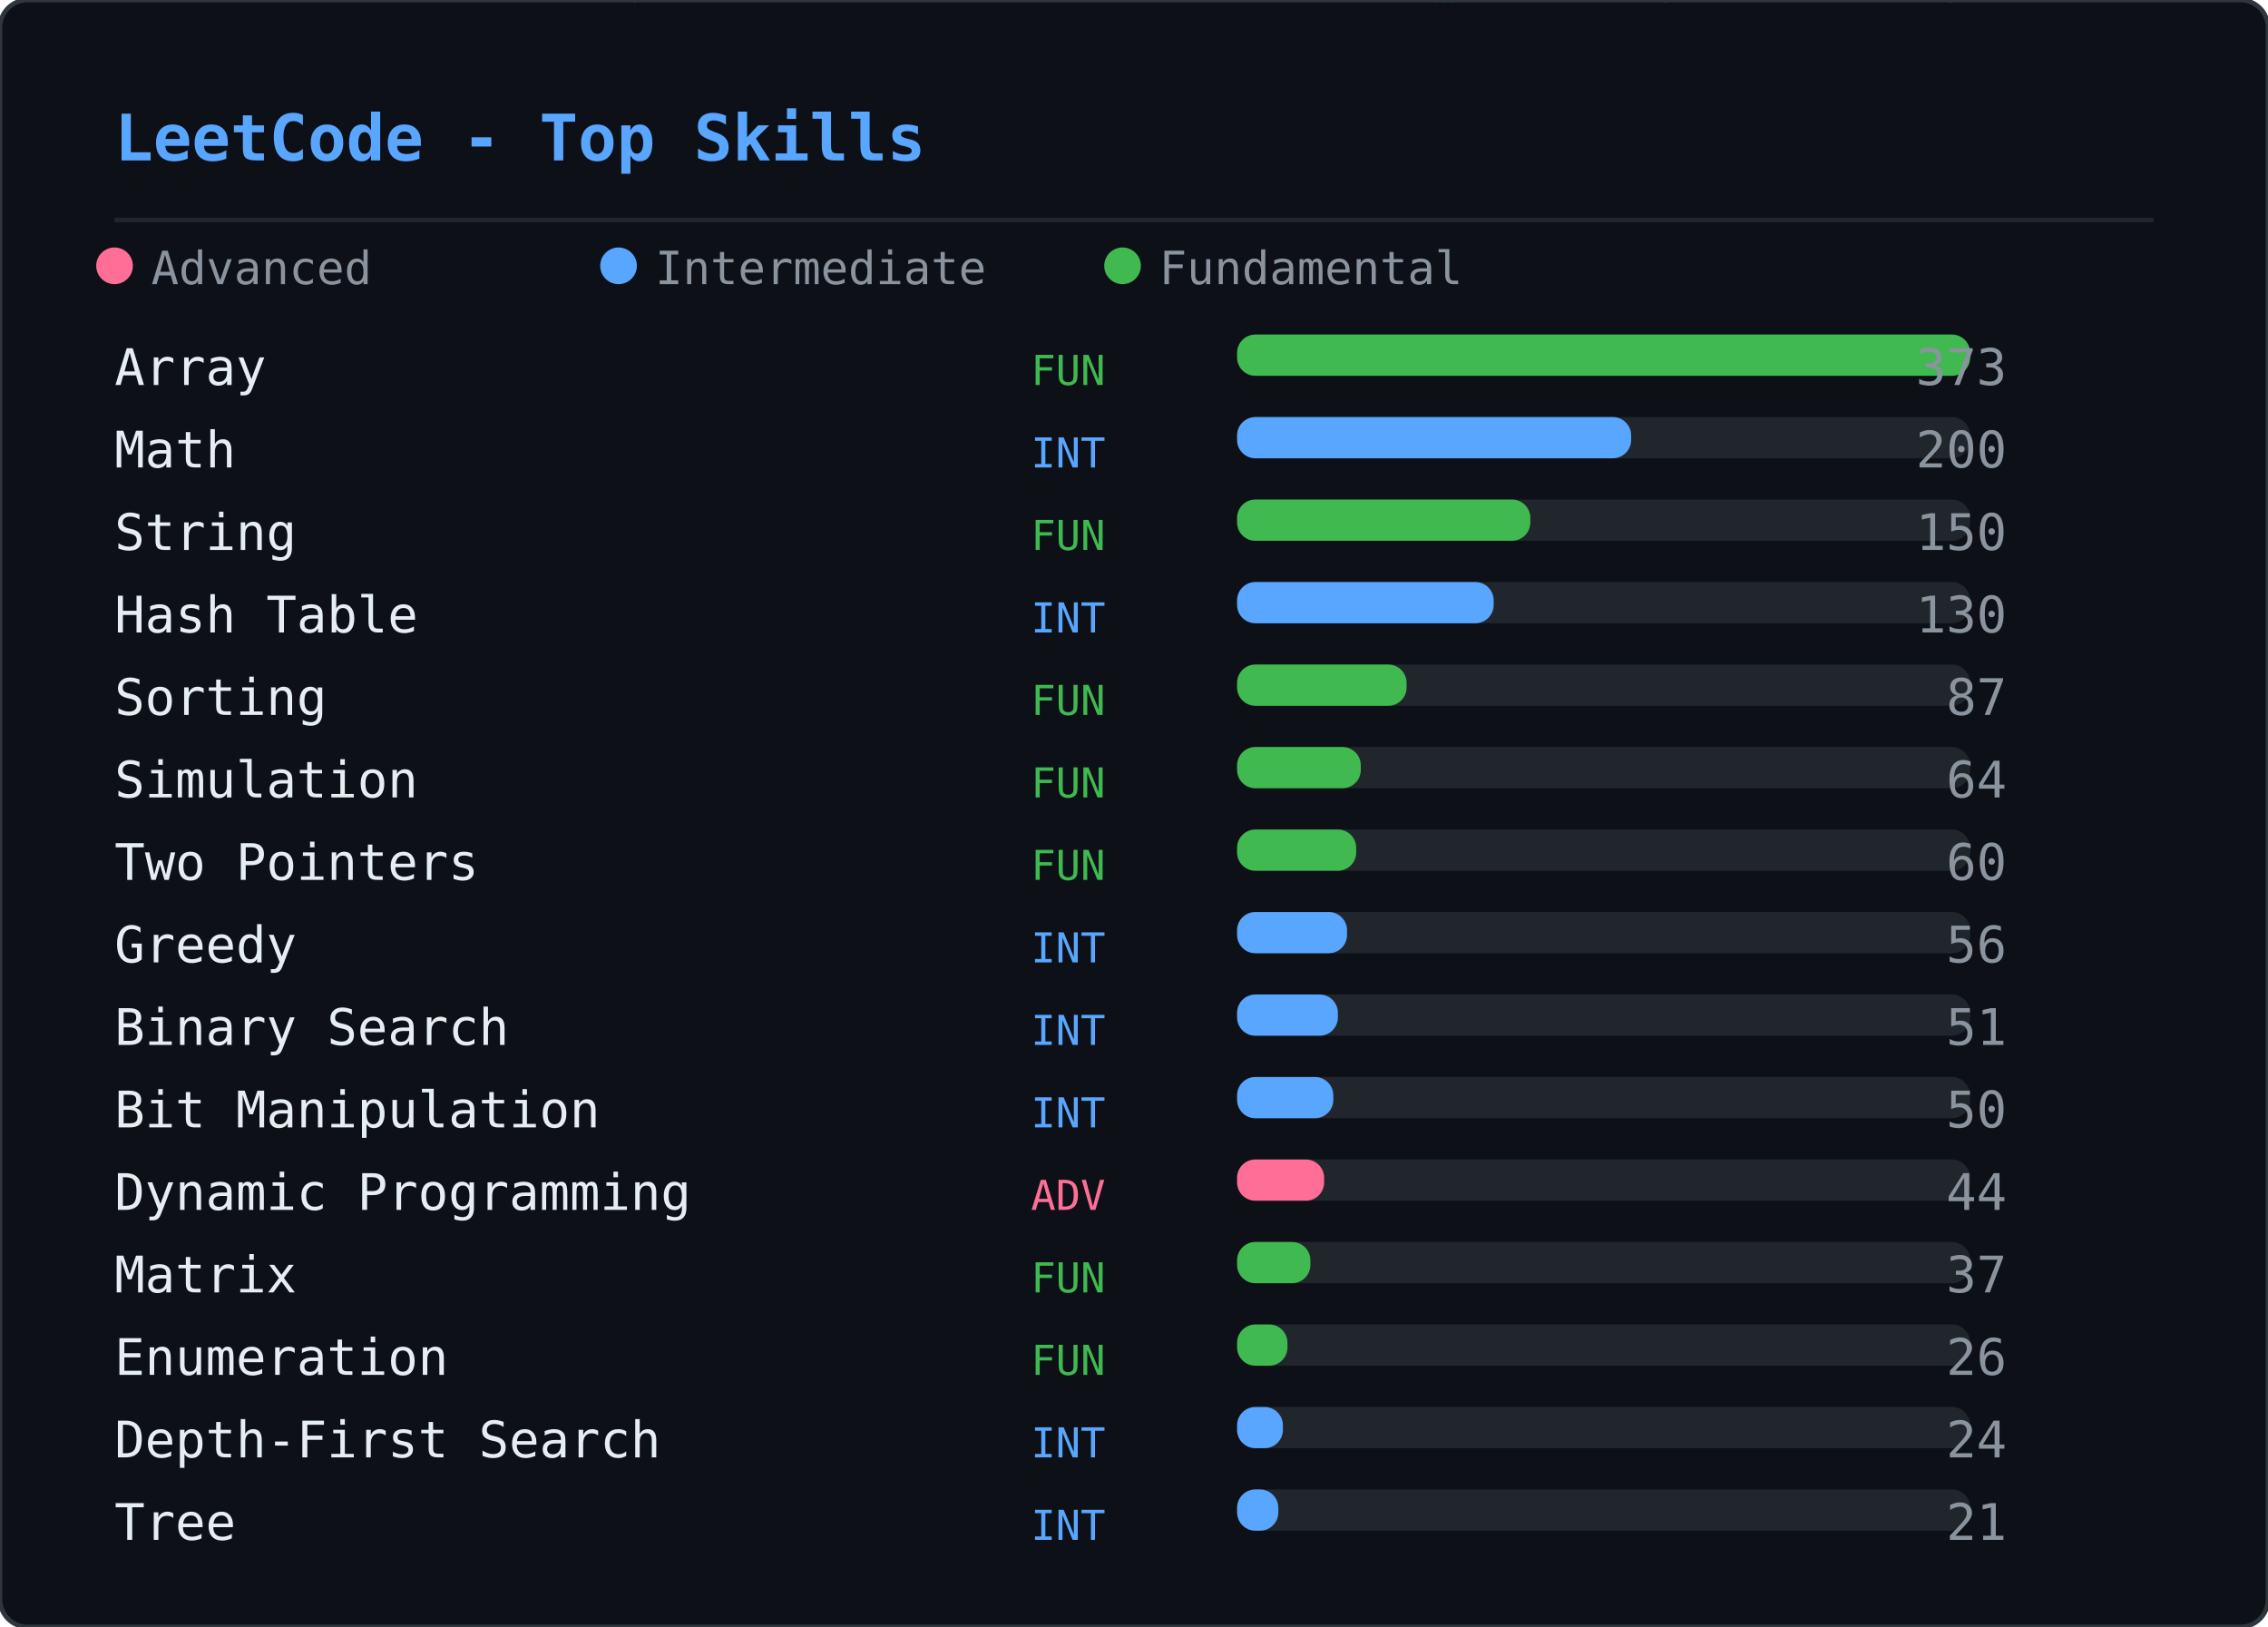
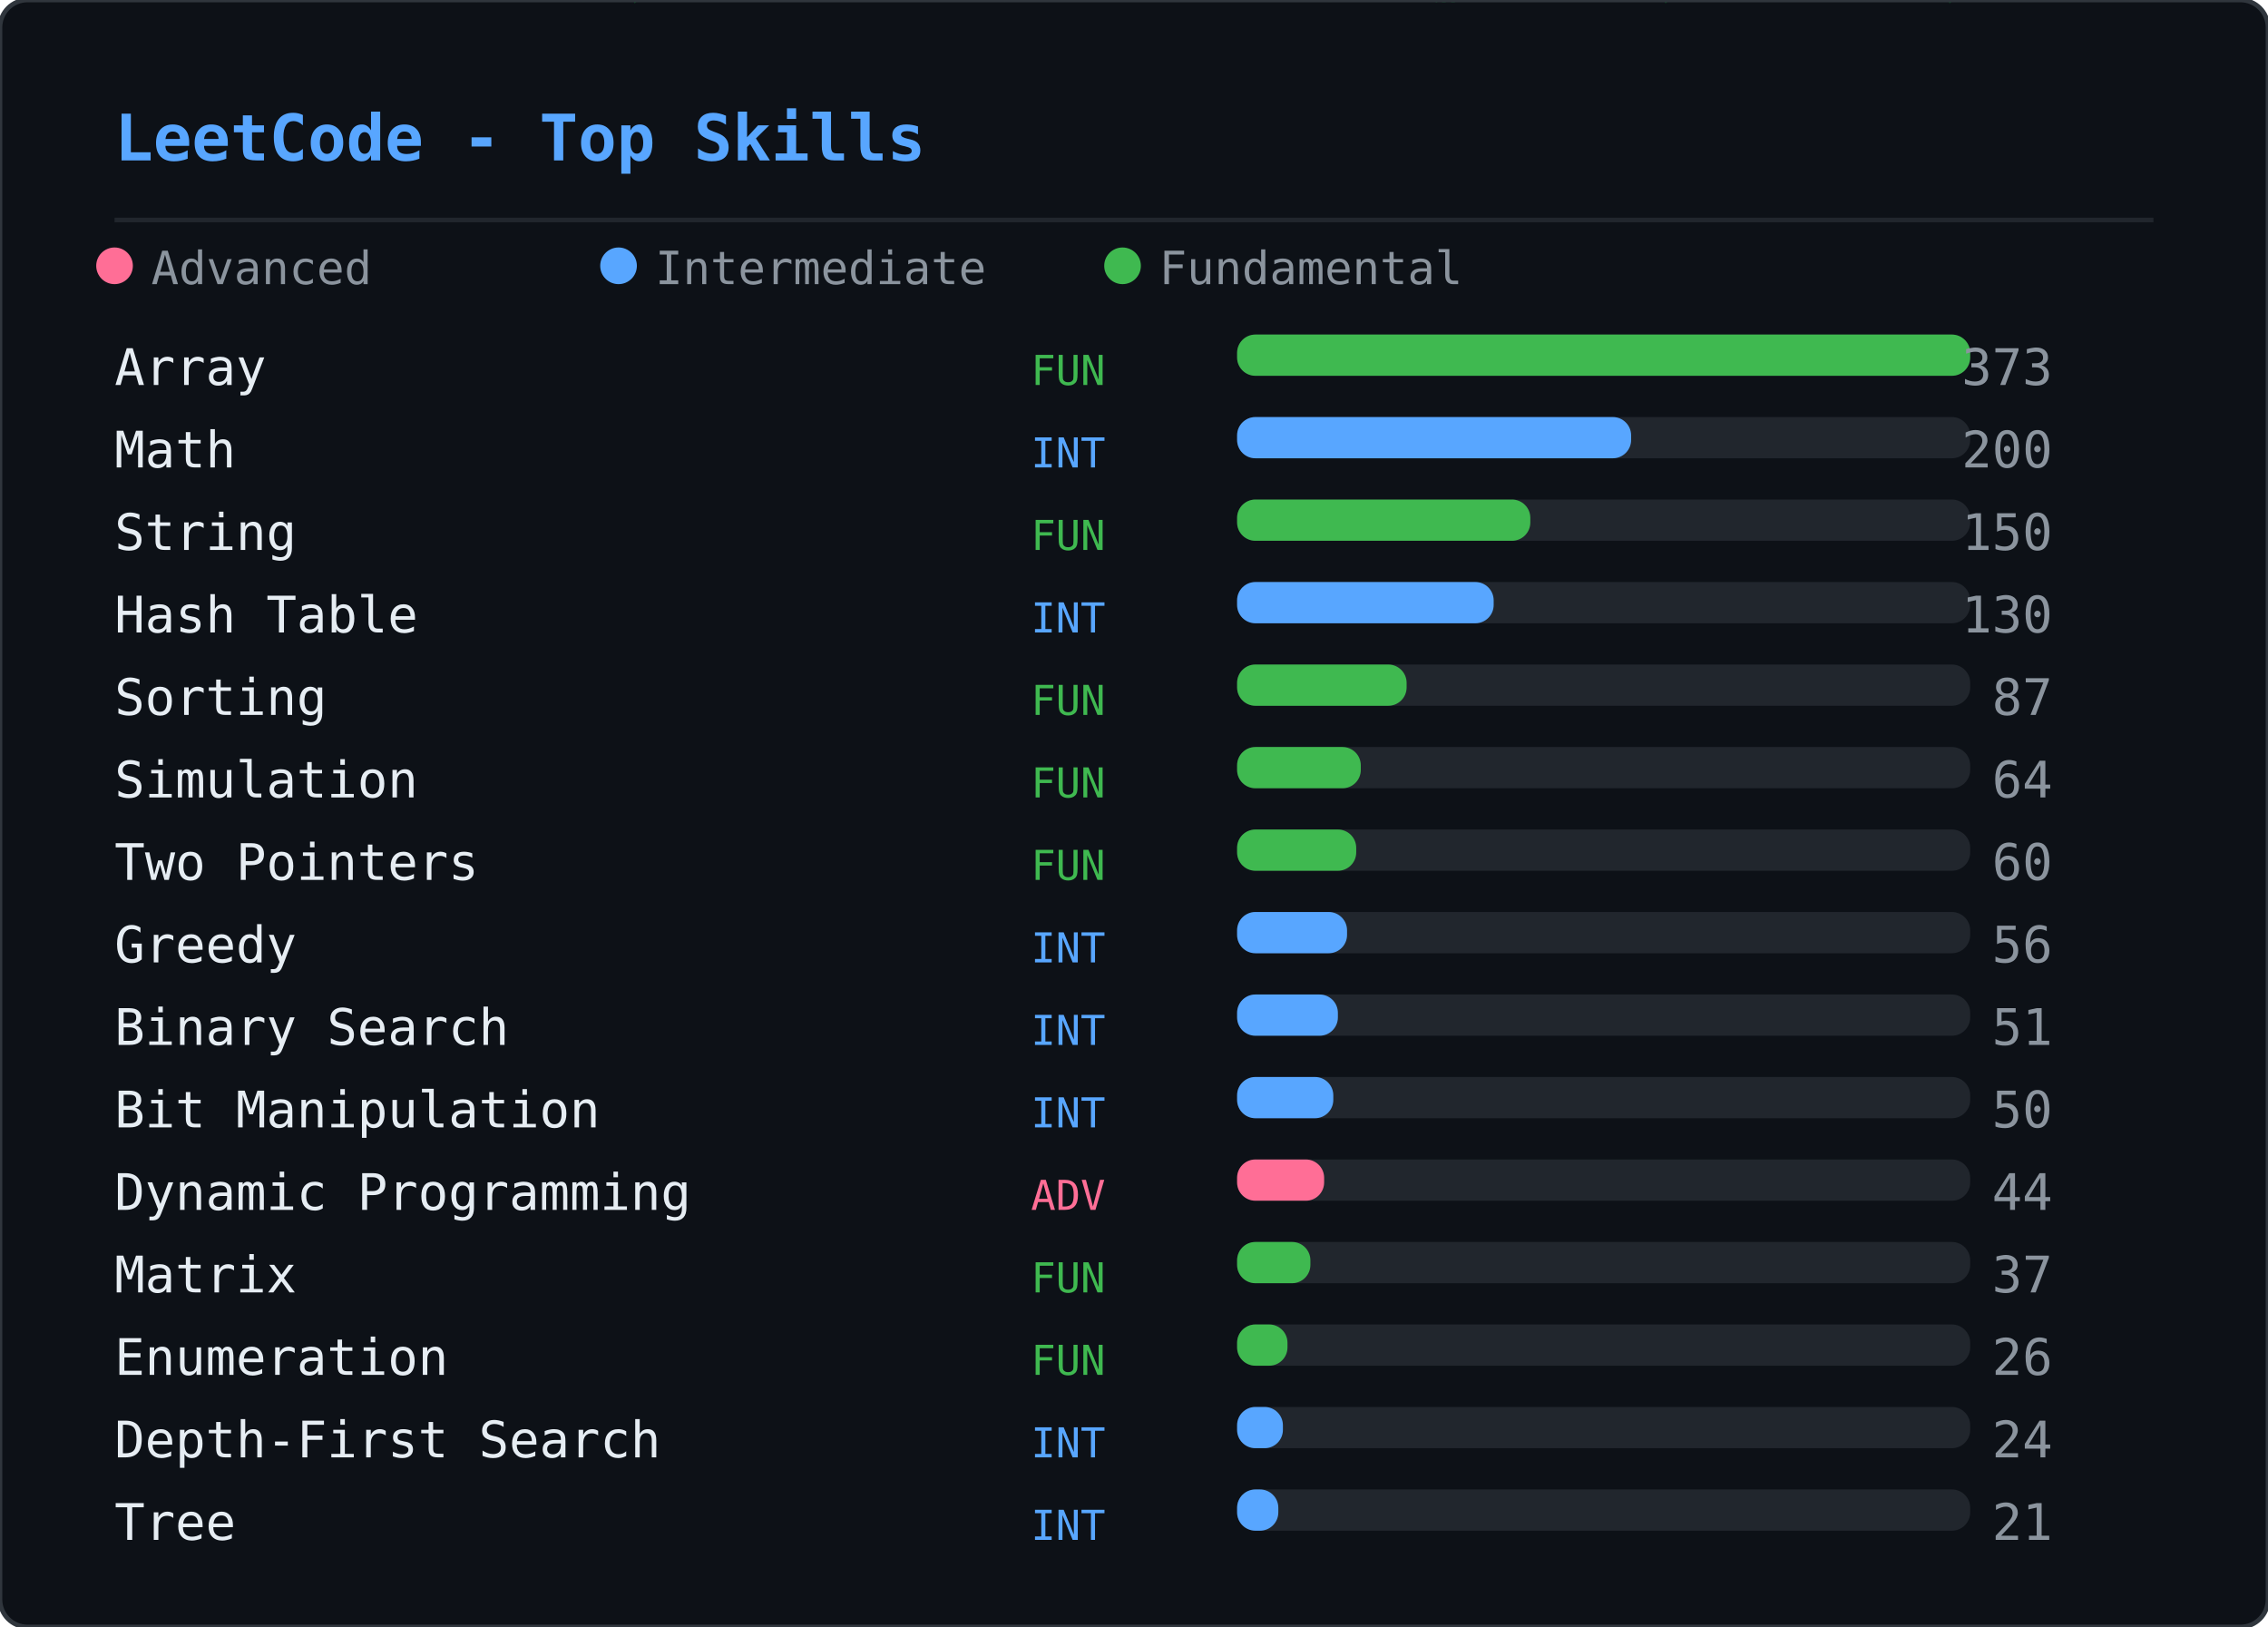
<svg xmlns="http://www.w3.org/2000/svg" width="495" height="355" viewBox="0 0 495 355">
  <defs>
    <clipPath id="lcsk-clip">
      <rect width="495" height="355" rx="6" />
    </clipPath>
  </defs>
  <rect width="495" height="355" rx="6" fill="#0d1117" />
  <g clip-path="url(#lcsk-clip)">
    <g opacity="0.22">
      <style>@keyframes lcsk0{from{transform:translateY(-60px)}to{transform:translateY(369px)}}@keyframes lcsk1{from{transform:translateY(-46px)}to{transform:translateY(369px)}}@keyframes lcsk2{from{transform:translateY(-46px)}to{transform:translateY(369px)}}@keyframes lcsk3{from{transform:translateY(-46px)}to{transform:translateY(369px)}}@keyframes lcsk4{from{transform:translateY(-46px)}to{transform:translateY(369px)}}@keyframes lcsk5{from{transform:translateY(-46px)}to{transform:translateY(369px)}}@keyframes lcsk6{from{transform:translateY(-46px)}to{transform:translateY(369px)}}@keyframes lcsk7{from{transform:translateY(-46px)}to{transform:translateY(369px)}}@keyframes lcsk8{from{transform:translateY(-46px)}to{transform:translateY(369px)}}@keyframes lcsk9{from{transform:translateY(-46px)}to{transform:translateY(369px)}}@keyframes lcsk10{from{transform:translateY(-46px)}to{transform:translateY(369px)}}@keyframes lcsk11{from{transform:translateY(-46px)}to{transform:translateY(369px)}}@keyframes lcsk12{from{transform:translateY(-46px)}to{transform:translateY(369px)}}@keyframes lcsk13{from{transform:translateY(-46px)}to{transform:translateY(369px)}}@keyframes lcsk14{from{transform:translateY(-46px)}to{transform:translateY(369px)}}@keyframes lcsk15{from{transform:translateY(-46px)}to{transform:translateY(369px)}}@keyframes lcsk16{from{transform:translateY(-46px)}to{transform:translateY(369px)}}@keyframes lcsk17{from{transform:translateY(-46px)}to{transform:translateY(369px)}}@keyframes lcsk18{from{transform:translateY(-46px)}to{transform:translateY(369px)}}@keyframes lcsk19{from{transform:translateY(-46px)}to{transform:translateY(369px)}}@keyframes lcsk20{from{transform:translateY(-46px)}to{transform:translateY(369px)}}@keyframes lcsk21{from{transform:translateY(-46px)}to{transform:translateY(369px)}}@keyframes lcsk22{from{transform:translateY(-46px)}to{transform:translateY(369px)}}@keyframes lcsk23{from{transform:translateY(-46px)}to{transform:translateY(369px)}}@keyframes lcsk24{from{transform:translateY(-46px)}to{transform:translateY(369px)}}@keyframes lcsk25{from{transform:translateY(-46px)}to{transform:translateY(369px)}}@keyframes lcsk26{from{transform:translateY(-46px)}to{transform:translateY(369px)}}@keyframes lcsk27{from{transform:translateY(-46px)}to{transform:translateY(369px)}}@keyframes lcsk28{from{transform:translateY(-46px)}to{transform:translateY(369px)}}@keyframes lcsk29{from{transform:translateY(-46px)}to{transform:translateY(369px)}}@keyframes lcsk30{from{transform:translateY(-46px)}to{transform:translateY(369px)}}@keyframes lcsk31{from{transform:translateY(-46px)}to{transform:translateY(369px)}}@keyframes lcsk32{from{transform:translateY(-46px)}to{transform:translateY(369px)}}@keyframes lcsk33{from{transform:translateY(-46px)}to{transform:translateY(369px)}}@keyframes lcsk34{from{transform:translateY(-46px)}to{transform:translateY(369px)}}@keyframes lcsk35{from{transform:translateY(-46px)}to{transform:translateY(369px)}}@keyframes lcsk36{from{transform:translateY(-46px)}to{transform:translateY(369px)}}@keyframes lcsk37{from{transform:translateY(-46px)}to{transform:translateY(369px)}}</style>
      <g style="animation:lcsk0 2.77s linear infinite;animation-delay:-0.65s">
        <text x="362" y="0" font-family="monospace" font-size="12" fill="#00ff41">ﾀ</text>
        <text x="362" y="-14" font-family="monospace" font-size="12" fill="#00ff41" opacity="0.80">ｫ</text>
        <text x="362" y="-28" font-family="monospace" font-size="12" fill="#00ff41" opacity="0.60">ﾐ</text>
        <text x="362" y="-42" font-family="monospace" font-size="12" fill="#00ff41" opacity="0.40">ﾗ</text>
        <text x="362" y="-56" font-family="monospace" font-size="12" fill="#00ff41" opacity="0.20">ﾊ</text>
      </g>
      <g style="animation:lcsk1 3.03s linear infinite;animation-delay:-0.19s">
        <text x="423" y="0" font-family="monospace" font-size="12" fill="#00ff41">8</text>
        <text x="423" y="-14" font-family="monospace" font-size="12" fill="#00ff41" opacity="0.75">ﾂ</text>
        <text x="423" y="-28" font-family="monospace" font-size="12" fill="#00ff41" opacity="0.50">ｩ</text>
        <text x="423" y="-42" font-family="monospace" font-size="12" fill="#00ff41" opacity="0.25">ﾆ</text>
      </g>
      <g style="animation:lcsk2 2.60s linear infinite;animation-delay:-1.40s">
        <text x="217" y="0" font-family="monospace" font-size="12" fill="#00ff41">ﾇ</text>
        <text x="217" y="-14" font-family="monospace" font-size="12" fill="#00ff41" opacity="0.75">ｴ</text>
        <text x="217" y="-28" font-family="monospace" font-size="12" fill="#00ff41" opacity="0.50">ﾜ</text>
        <text x="217" y="-42" font-family="monospace" font-size="12" fill="#00ff41" opacity="0.25">ｲ</text>
      </g>
      <g style="animation:lcsk3 2.14s linear infinite;animation-delay:-0.61s">
        <text x="14" y="0" font-family="monospace" font-size="12" fill="#00ff41">3</text>
        <text x="14" y="-14" font-family="monospace" font-size="12" fill="#00ff41" opacity="0.75">ﾙ</text>
        <text x="14" y="-28" font-family="monospace" font-size="12" fill="#00ff41" opacity="0.50">ｽ</text>
        <text x="14" y="-42" font-family="monospace" font-size="12" fill="#00ff41" opacity="0.25">ｭ</text>
      </g>
      <g style="animation:lcsk4 1.54s linear infinite;animation-delay:-0.37s">
        <text x="47" y="0" font-family="monospace" font-size="12" fill="#00ff41">ｳ</text>
        <text x="47" y="-14" font-family="monospace" font-size="12" fill="#00ff41" opacity="0.75">ｧ</text>
        <text x="47" y="-28" font-family="monospace" font-size="12" fill="#00ff41" opacity="0.50">0</text>
        <text x="47" y="-42" font-family="monospace" font-size="12" fill="#00ff41" opacity="0.25">ﾔ</text>
      </g>
      <g style="animation:lcsk5 2.11s linear infinite;animation-delay:-0.39s">
        <text x="173" y="0" font-family="monospace" font-size="12" fill="#00ff41">ﾐ</text>
        <text x="173" y="-14" font-family="monospace" font-size="12" fill="#00ff41" opacity="0.75">ｸ</text>
        <text x="173" y="-28" font-family="monospace" font-size="12" fill="#00ff41" opacity="0.50">9</text>
        <text x="173" y="-42" font-family="monospace" font-size="12" fill="#00ff41" opacity="0.25">ｺ</text>
      </g>
      <g style="animation:lcsk6 2.92s linear infinite;animation-delay:-1.77s">
        <text x="287" y="0" font-family="monospace" font-size="12" fill="#00ff41">ｲ</text>
        <text x="287" y="-14" font-family="monospace" font-size="12" fill="#00ff41" opacity="0.75">ﾓ</text>
        <text x="287" y="-28" font-family="monospace" font-size="12" fill="#00ff41" opacity="0.50">ﾘ</text>
        <text x="287" y="-42" font-family="monospace" font-size="12" fill="#00ff41" opacity="0.25">ｴ</text>
      </g>
      <g style="animation:lcsk7 2.03s linear infinite;animation-delay:-0.61s">
        <text x="385" y="0" font-family="monospace" font-size="12" fill="#00ff41">ﾇ</text>
        <text x="385" y="-14" font-family="monospace" font-size="12" fill="#00ff41" opacity="0.75">ﾜ</text>
        <text x="385" y="-28" font-family="monospace" font-size="12" fill="#00ff41" opacity="0.50">ｺ</text>
        <text x="385" y="-42" font-family="monospace" font-size="12" fill="#00ff41" opacity="0.25">ﾙ</text>
      </g>
      <g style="animation:lcsk8 2.02s linear infinite;animation-delay:-1.54s">
        <text x="125" y="0" font-family="monospace" font-size="12" fill="#00ff41">ｺ</text>
        <text x="125" y="-14" font-family="monospace" font-size="12" fill="#00ff41" opacity="0.75">ｴ</text>
        <text x="125" y="-28" font-family="monospace" font-size="12" fill="#00ff41" opacity="0.50">ｨ</text>
        <text x="125" y="-42" font-family="monospace" font-size="12" fill="#00ff41" opacity="0.25">ｧ</text>
      </g>
      <g style="animation:lcsk9 2.15s linear infinite;animation-delay:-1.54s">
        <text x="463" y="0" font-family="monospace" font-size="12" fill="#00ff41">ﾅ</text>
        <text x="463" y="-14" font-family="monospace" font-size="12" fill="#00ff41" opacity="0.75">ﾂ</text>
        <text x="463" y="-28" font-family="monospace" font-size="12" fill="#00ff41" opacity="0.50">ﾗ</text>
        <text x="463" y="-42" font-family="monospace" font-size="12" fill="#00ff41" opacity="0.25">ｭ</text>
      </g>
      <g style="animation:lcsk10 2.43s linear infinite;animation-delay:-1.73s">
        <text x="269" y="0" font-family="monospace" font-size="12" fill="#00ff41">ﾖ</text>
        <text x="269" y="-14" font-family="monospace" font-size="12" fill="#00ff41" opacity="0.75">ｾ</text>
        <text x="269" y="-28" font-family="monospace" font-size="12" fill="#00ff41" opacity="0.50">ﾔ</text>
        <text x="269" y="-42" font-family="monospace" font-size="12" fill="#00ff41" opacity="0.25">ｹ</text>
      </g>
      <g style="animation:lcsk11 1.86s linear infinite;animation-delay:-0.47s">
        <text x="358" y="0" font-family="monospace" font-size="12" fill="#00ff41">ﾒ</text>
        <text x="358" y="-14" font-family="monospace" font-size="12" fill="#00ff41" opacity="0.75">ﾔ</text>
        <text x="358" y="-28" font-family="monospace" font-size="12" fill="#00ff41" opacity="0.50">ﾈ</text>
        <text x="358" y="-42" font-family="monospace" font-size="12" fill="#00ff41" opacity="0.25">ﾘ</text>
      </g>
      <g style="animation:lcsk12 2.24s linear infinite;animation-delay:-0.87s">
        <text x="407" y="0" font-family="monospace" font-size="12" fill="#00ff41">ﾆ</text>
        <text x="407" y="-14" font-family="monospace" font-size="12" fill="#00ff41" opacity="0.75">ﾇ</text>
        <text x="407" y="-28" font-family="monospace" font-size="12" fill="#00ff41" opacity="0.50">ﾃ</text>
        <text x="407" y="-42" font-family="monospace" font-size="12" fill="#00ff41" opacity="0.25">ｻ</text>
      </g>
      <g style="animation:lcsk13 2.06s linear infinite;animation-delay:-1.41s">
        <text x="255" y="0" font-family="monospace" font-size="12" fill="#00ff41">8</text>
        <text x="255" y="-14" font-family="monospace" font-size="12" fill="#00ff41" opacity="0.75">ﾁ</text>
        <text x="255" y="-28" font-family="monospace" font-size="12" fill="#00ff41" opacity="0.50">ﾃ</text>
        <text x="255" y="-42" font-family="monospace" font-size="12" fill="#00ff41" opacity="0.25">ｷ</text>
      </g>
      <g style="animation:lcsk14 3.19s linear infinite;animation-delay:-1.36s">
        <text x="145" y="0" font-family="monospace" font-size="12" fill="#00ff41">ﾁ</text>
        <text x="145" y="-14" font-family="monospace" font-size="12" fill="#00ff41" opacity="0.75">ﾚ</text>
        <text x="145" y="-28" font-family="monospace" font-size="12" fill="#00ff41" opacity="0.50">ﾙ</text>
        <text x="145" y="-42" font-family="monospace" font-size="12" fill="#00ff41" opacity="0.25">ｦ</text>
      </g>
      <g style="animation:lcsk15 1.85s linear infinite;animation-delay:-1.22s">
        <text x="85" y="0" font-family="monospace" font-size="12" fill="#00ff41">ｴ</text>
        <text x="85" y="-14" font-family="monospace" font-size="12" fill="#00ff41" opacity="0.75">ｽ</text>
        <text x="85" y="-28" font-family="monospace" font-size="12" fill="#00ff41" opacity="0.50">3</text>
        <text x="85" y="-42" font-family="monospace" font-size="12" fill="#00ff41" opacity="0.25">ﾒ</text>
      </g>
      <g style="animation:lcsk16 2.55s linear infinite;animation-delay:-1.41s">
        <text x="136" y="0" font-family="monospace" font-size="12" fill="#00ff41">ﾅ</text>
        <text x="136" y="-14" font-family="monospace" font-size="12" fill="#00ff41" opacity="0.75">ｧ</text>
        <text x="136" y="-28" font-family="monospace" font-size="12" fill="#00ff41" opacity="0.50">ﾜ</text>
        <text x="136" y="-42" font-family="monospace" font-size="12" fill="#00ff41" opacity="0.25">ﾋ</text>
      </g>
      <g style="animation:lcsk17 2.36s linear infinite;animation-delay:-0.37s">
        <text x="100" y="0" font-family="monospace" font-size="12" fill="#00ff41">5</text>
        <text x="100" y="-14" font-family="monospace" font-size="12" fill="#00ff41" opacity="0.75">ﾌ</text>
        <text x="100" y="-28" font-family="monospace" font-size="12" fill="#00ff41" opacity="0.50">ﾄ</text>
        <text x="100" y="-42" font-family="monospace" font-size="12" fill="#00ff41" opacity="0.25">1</text>
      </g>
      <g style="animation:lcsk18 1.92s linear infinite;animation-delay:-0.21s">
        <text x="276" y="0" font-family="monospace" font-size="12" fill="#00ff41">ﾇ</text>
        <text x="276" y="-14" font-family="monospace" font-size="12" fill="#00ff41" opacity="0.75">ﾅ</text>
        <text x="276" y="-28" font-family="monospace" font-size="12" fill="#00ff41" opacity="0.50">ﾉ</text>
        <text x="276" y="-42" font-family="monospace" font-size="12" fill="#00ff41" opacity="0.25">ﾃ</text>
      </g>
      <g style="animation:lcsk19 2.31s linear infinite;animation-delay:-0.79s">
        <text x="167" y="0" font-family="monospace" font-size="12" fill="#00ff41">6</text>
        <text x="167" y="-14" font-family="monospace" font-size="12" fill="#00ff41" opacity="0.75">ﾆ</text>
        <text x="167" y="-28" font-family="monospace" font-size="12" fill="#00ff41" opacity="0.50">3</text>
        <text x="167" y="-42" font-family="monospace" font-size="12" fill="#00ff41" opacity="0.25">ﾚ</text>
      </g>
      <g style="animation:lcsk20 2.45s linear infinite;animation-delay:-1.95s">
        <text x="21" y="0" font-family="monospace" font-size="12" fill="#00ff41">ﾕ</text>
        <text x="21" y="-14" font-family="monospace" font-size="12" fill="#00ff41" opacity="0.75">ｨ</text>
        <text x="21" y="-28" font-family="monospace" font-size="12" fill="#00ff41" opacity="0.50">ｹ</text>
        <text x="21" y="-42" font-family="monospace" font-size="12" fill="#00ff41" opacity="0.25">ﾀ</text>
      </g>
      <g style="animation:lcsk21 1.91s linear infinite;animation-delay:-1.75s">
        <text x="102" y="0" font-family="monospace" font-size="12" fill="#00ff41">ｹ</text>
        <text x="102" y="-14" font-family="monospace" font-size="12" fill="#00ff41" opacity="0.75">ﾂ</text>
        <text x="102" y="-28" font-family="monospace" font-size="12" fill="#00ff41" opacity="0.50">ﾘ</text>
        <text x="102" y="-42" font-family="monospace" font-size="12" fill="#00ff41" opacity="0.25">ﾒ</text>
      </g>
      <g style="animation:lcsk22 2.05s linear infinite;animation-delay:-1.56s">
        <text x="155" y="0" font-family="monospace" font-size="12" fill="#00ff41">ﾄ</text>
        <text x="155" y="-14" font-family="monospace" font-size="12" fill="#00ff41" opacity="0.75">ﾅ</text>
        <text x="155" y="-28" font-family="monospace" font-size="12" fill="#00ff41" opacity="0.50">ﾕ</text>
        <text x="155" y="-42" font-family="monospace" font-size="12" fill="#00ff41" opacity="0.25">ﾙ</text>
      </g>
      <g style="animation:lcsk23 2.61s linear infinite;animation-delay:-0.75s">
        <text x="217" y="0" font-family="monospace" font-size="12" fill="#00ff41">ｳ</text>
        <text x="217" y="-14" font-family="monospace" font-size="12" fill="#00ff41" opacity="0.75">ﾋ</text>
        <text x="217" y="-28" font-family="monospace" font-size="12" fill="#00ff41" opacity="0.50">ｳ</text>
        <text x="217" y="-42" font-family="monospace" font-size="12" fill="#00ff41" opacity="0.25">3</text>
      </g>
      <g style="animation:lcsk24 2.91s linear infinite;animation-delay:-0.50s">
        <text x="64" y="0" font-family="monospace" font-size="12" fill="#00ff41">ﾎ</text>
        <text x="64" y="-14" font-family="monospace" font-size="12" fill="#00ff41" opacity="0.75">ﾋ</text>
        <text x="64" y="-28" font-family="monospace" font-size="12" fill="#00ff41" opacity="0.50">ｺ</text>
        <text x="64" y="-42" font-family="monospace" font-size="12" fill="#00ff41" opacity="0.25">ﾓ</text>
      </g>
      <g style="animation:lcsk25 3.02s linear infinite;animation-delay:-1.02s">
        <text x="137" y="0" font-family="monospace" font-size="12" fill="#00ff41">ﾀ</text>
        <text x="137" y="-14" font-family="monospace" font-size="12" fill="#00ff41" opacity="0.75">0</text>
        <text x="137" y="-28" font-family="monospace" font-size="12" fill="#00ff41" opacity="0.50">ｽ</text>
        <text x="137" y="-42" font-family="monospace" font-size="12" fill="#00ff41" opacity="0.25">ﾉ</text>
      </g>
      <g style="animation:lcsk26 2.00s linear infinite;animation-delay:-0.12s">
        <text x="424" y="0" font-family="monospace" font-size="12" fill="#00ff41">ﾀ</text>
        <text x="424" y="-14" font-family="monospace" font-size="12" fill="#00ff41" opacity="0.75">ｫ</text>
        <text x="424" y="-28" font-family="monospace" font-size="12" fill="#00ff41" opacity="0.50">ﾐ</text>
        <text x="424" y="-42" font-family="monospace" font-size="12" fill="#00ff41" opacity="0.25">5</text>
      </g>
      <g style="animation:lcsk27 2.38s linear infinite;animation-delay:-0.78s">
        <text x="314" y="0" font-family="monospace" font-size="12" fill="#00ff41">ﾈ</text>
        <text x="314" y="-14" font-family="monospace" font-size="12" fill="#00ff41" opacity="0.75">ﾘ</text>
        <text x="314" y="-28" font-family="monospace" font-size="12" fill="#00ff41" opacity="0.50">ﾉ</text>
        <text x="314" y="-42" font-family="monospace" font-size="12" fill="#00ff41" opacity="0.25">ﾄ</text>
      </g>
      <g style="animation:lcsk28 2.08s linear infinite;animation-delay:-0.29s">
        <text x="235" y="0" font-family="monospace" font-size="12" fill="#00ff41">ｿ</text>
        <text x="235" y="-14" font-family="monospace" font-size="12" fill="#00ff41" opacity="0.75">ｭ</text>
        <text x="235" y="-28" font-family="monospace" font-size="12" fill="#00ff41" opacity="0.50">ﾖ</text>
        <text x="235" y="-42" font-family="monospace" font-size="12" fill="#00ff41" opacity="0.25">ﾊ</text>
      </g>
      <g style="animation:lcsk29 3.10s linear infinite;animation-delay:-1.80s">
        <text x="311" y="0" font-family="monospace" font-size="12" fill="#00ff41">ｩ</text>
        <text x="311" y="-14" font-family="monospace" font-size="12" fill="#00ff41" opacity="0.75">ﾔ</text>
        <text x="311" y="-28" font-family="monospace" font-size="12" fill="#00ff41" opacity="0.50">ﾇ</text>
        <text x="311" y="-42" font-family="monospace" font-size="12" fill="#00ff41" opacity="0.25">ﾖ</text>
      </g>
      <g style="animation:lcsk30 3.12s linear infinite;animation-delay:-2.49s">
        <text x="230" y="0" font-family="monospace" font-size="12" fill="#00ff41">ﾑ</text>
        <text x="230" y="-14" font-family="monospace" font-size="12" fill="#00ff41" opacity="0.75">0</text>
        <text x="230" y="-28" font-family="monospace" font-size="12" fill="#00ff41" opacity="0.50">ﾌ</text>
        <text x="230" y="-42" font-family="monospace" font-size="12" fill="#00ff41" opacity="0.25">9</text>
      </g>
      <g style="animation:lcsk31 1.70s linear infinite;animation-delay:-0.25s">
        <text x="312" y="0" font-family="monospace" font-size="12" fill="#00ff41">ﾈ</text>
        <text x="312" y="-14" font-family="monospace" font-size="12" fill="#00ff41" opacity="0.75">ｺ</text>
        <text x="312" y="-28" font-family="monospace" font-size="12" fill="#00ff41" opacity="0.50">ｴ</text>
        <text x="312" y="-42" font-family="monospace" font-size="12" fill="#00ff41" opacity="0.25">0</text>
      </g>
      <g style="animation:lcsk32 2.69s linear infinite;animation-delay:-1.61s">
        <text x="124" y="0" font-family="monospace" font-size="12" fill="#00ff41">ｲ</text>
        <text x="124" y="-14" font-family="monospace" font-size="12" fill="#00ff41" opacity="0.75">ｦ</text>
        <text x="124" y="-28" font-family="monospace" font-size="12" fill="#00ff41" opacity="0.50">0</text>
        <text x="124" y="-42" font-family="monospace" font-size="12" fill="#00ff41" opacity="0.25">0</text>
      </g>
      <g style="animation:lcsk33 1.89s linear infinite;animation-delay:-1.08s">
        <text x="121" y="0" font-family="monospace" font-size="12" fill="#00ff41">ﾍ</text>
        <text x="121" y="-14" font-family="monospace" font-size="12" fill="#00ff41" opacity="0.75">ｽ</text>
        <text x="121" y="-28" font-family="monospace" font-size="12" fill="#00ff41" opacity="0.50">ｿ</text>
        <text x="121" y="-42" font-family="monospace" font-size="12" fill="#00ff41" opacity="0.25">2</text>
      </g>
      <g style="animation:lcsk34 1.57s linear infinite;animation-delay:-0.44s">
        <text x="167" y="0" font-family="monospace" font-size="12" fill="#00ff41">ﾙ</text>
        <text x="167" y="-14" font-family="monospace" font-size="12" fill="#00ff41" opacity="0.75">1</text>
        <text x="167" y="-28" font-family="monospace" font-size="12" fill="#00ff41" opacity="0.50">ｫ</text>
        <text x="167" y="-42" font-family="monospace" font-size="12" fill="#00ff41" opacity="0.25">1</text>
      </g>
      <g style="animation:lcsk35 1.79s linear infinite;animation-delay:-1.22s">
        <text x="53" y="0" font-family="monospace" font-size="12" fill="#00ff41">ﾍ</text>
        <text x="53" y="-14" font-family="monospace" font-size="12" fill="#00ff41" opacity="0.75">5</text>
        <text x="53" y="-28" font-family="monospace" font-size="12" fill="#00ff41" opacity="0.50">ﾖ</text>
        <text x="53" y="-42" font-family="monospace" font-size="12" fill="#00ff41" opacity="0.25">ｱ</text>
      </g>
      <g style="animation:lcsk36 2.71s linear infinite;animation-delay:-2.59s">
        <text x="215" y="0" font-family="monospace" font-size="12" fill="#00ff41">ﾏ</text>
        <text x="215" y="-14" font-family="monospace" font-size="12" fill="#00ff41" opacity="0.75">ｳ</text>
        <text x="215" y="-28" font-family="monospace" font-size="12" fill="#00ff41" opacity="0.50">ｱ</text>
        <text x="215" y="-42" font-family="monospace" font-size="12" fill="#00ff41" opacity="0.25">ｳ</text>
      </g>
      <g style="animation:lcsk37 2.02s linear infinite;animation-delay:-1.10s">
        <text x="133" y="0" font-family="monospace" font-size="12" fill="#00ff41">ｳ</text>
        <text x="133" y="-14" font-family="monospace" font-size="12" fill="#00ff41" opacity="0.75">ｪ</text>
        <text x="133" y="-28" font-family="monospace" font-size="12" fill="#00ff41" opacity="0.50">ﾎ</text>
        <text x="133" y="-42" font-family="monospace" font-size="12" fill="#00ff41" opacity="0.25">ﾈ</text>
      </g>
    </g>
  </g>
  <rect width="495" height="355" rx="6" fill="none" stroke="#30363d" stroke-width="1" />
  <text x="25" y="35" font-family="monospace" font-size="14" font-weight="600" fill="#58a6ff">LeetCode - Top Skills</text>
  <line x1="25" y1="48" x2="470" y2="48" stroke="#21262d" stroke-width="1" />
  <circle cx="25" cy="58" r="4" fill="#ff6e96" />
  <text x="33" y="62" font-family="monospace" font-size="10" fill="#8b949e">Advanced</text>
  <circle cx="135" cy="58" r="4" fill="#58a6ff" />
  <text x="143" y="62" font-family="monospace" font-size="10" fill="#8b949e">Intermediate</text>
  <circle cx="245" cy="58" r="4" fill="#3fb950" />
  <text x="253" y="62" font-family="monospace" font-size="10" fill="#8b949e">Fundamental</text>
  <text x="25" y="84" font-family="monospace" font-size="11" fill="#e6edf3">Array</text>
  <text x="225" y="84" font-family="monospace" font-size="9" fill="#3fb950">FUN</text>
  <rect x="270" y="73" width="160" height="9" rx="4" fill="#21262d" />
  <rect x="270" y="73" width="160" height="9" rx="4" fill="#3fb950" />
-   <text x="438" y="84" text-anchor="end" font-family="monospace" font-size="11" fill="#8b949e">373</text>
+   <text x="448" y="84" text-anchor="end" font-family="monospace" font-size="11" fill="#8b949e">373</text>
  <text x="25" y="102" font-family="monospace" font-size="11" fill="#e6edf3">Math</text>
  <text x="225" y="102" font-family="monospace" font-size="9" fill="#58a6ff">INT</text>
  <rect x="270" y="91" width="160" height="9" rx="4" fill="#21262d" />
  <rect x="270" y="91" width="86" height="9" rx="4" fill="#58a6ff" />
-   <text x="438" y="102" text-anchor="end" font-family="monospace" font-size="11" fill="#8b949e">200</text>
+   <text x="448" y="102" text-anchor="end" font-family="monospace" font-size="11" fill="#8b949e">200</text>
  <text x="25" y="120" font-family="monospace" font-size="11" fill="#e6edf3">String</text>
  <text x="225" y="120" font-family="monospace" font-size="9" fill="#3fb950">FUN</text>
  <rect x="270" y="109" width="160" height="9" rx="4" fill="#21262d" />
  <rect x="270" y="109" width="64" height="9" rx="4" fill="#3fb950" />
-   <text x="438" y="120" text-anchor="end" font-family="monospace" font-size="11" fill="#8b949e">150</text>
+   <text x="448" y="120" text-anchor="end" font-family="monospace" font-size="11" fill="#8b949e">150</text>
  <text x="25" y="138" font-family="monospace" font-size="11" fill="#e6edf3">Hash Table</text>
  <text x="225" y="138" font-family="monospace" font-size="9" fill="#58a6ff">INT</text>
  <rect x="270" y="127" width="160" height="9" rx="4" fill="#21262d" />
  <rect x="270" y="127" width="56" height="9" rx="4" fill="#58a6ff" />
-   <text x="438" y="138" text-anchor="end" font-family="monospace" font-size="11" fill="#8b949e">130</text>
+   <text x="448" y="138" text-anchor="end" font-family="monospace" font-size="11" fill="#8b949e">130</text>
  <text x="25" y="156" font-family="monospace" font-size="11" fill="#e6edf3">Sorting</text>
  <text x="225" y="156" font-family="monospace" font-size="9" fill="#3fb950">FUN</text>
  <rect x="270" y="145" width="160" height="9" rx="4" fill="#21262d" />
  <rect x="270" y="145" width="37" height="9" rx="4" fill="#3fb950" />
-   <text x="438" y="156" text-anchor="end" font-family="monospace" font-size="11" fill="#8b949e">87</text>
+   <text x="448" y="156" text-anchor="end" font-family="monospace" font-size="11" fill="#8b949e">87</text>
  <text x="25" y="174" font-family="monospace" font-size="11" fill="#e6edf3">Simulation</text>
  <text x="225" y="174" font-family="monospace" font-size="9" fill="#3fb950">FUN</text>
  <rect x="270" y="163" width="160" height="9" rx="4" fill="#21262d" />
  <rect x="270" y="163" width="27" height="9" rx="4" fill="#3fb950" />
-   <text x="438" y="174" text-anchor="end" font-family="monospace" font-size="11" fill="#8b949e">64</text>
+   <text x="448" y="174" text-anchor="end" font-family="monospace" font-size="11" fill="#8b949e">64</text>
  <text x="25" y="192" font-family="monospace" font-size="11" fill="#e6edf3">Two Pointers</text>
  <text x="225" y="192" font-family="monospace" font-size="9" fill="#3fb950">FUN</text>
  <rect x="270" y="181" width="160" height="9" rx="4" fill="#21262d" />
  <rect x="270" y="181" width="26" height="9" rx="4" fill="#3fb950" />
-   <text x="438" y="192" text-anchor="end" font-family="monospace" font-size="11" fill="#8b949e">60</text>
+   <text x="448" y="192" text-anchor="end" font-family="monospace" font-size="11" fill="#8b949e">60</text>
  <text x="25" y="210" font-family="monospace" font-size="11" fill="#e6edf3">Greedy</text>
  <text x="225" y="210" font-family="monospace" font-size="9" fill="#58a6ff">INT</text>
  <rect x="270" y="199" width="160" height="9" rx="4" fill="#21262d" />
  <rect x="270" y="199" width="24" height="9" rx="4" fill="#58a6ff" />
-   <text x="438" y="210" text-anchor="end" font-family="monospace" font-size="11" fill="#8b949e">56</text>
+   <text x="448" y="210" text-anchor="end" font-family="monospace" font-size="11" fill="#8b949e">56</text>
  <text x="25" y="228" font-family="monospace" font-size="11" fill="#e6edf3">Binary Search</text>
  <text x="225" y="228" font-family="monospace" font-size="9" fill="#58a6ff">INT</text>
  <rect x="270" y="217" width="160" height="9" rx="4" fill="#21262d" />
  <rect x="270" y="217" width="22" height="9" rx="4" fill="#58a6ff" />
-   <text x="438" y="228" text-anchor="end" font-family="monospace" font-size="11" fill="#8b949e">51</text>
+   <text x="448" y="228" text-anchor="end" font-family="monospace" font-size="11" fill="#8b949e">51</text>
  <text x="25" y="246" font-family="monospace" font-size="11" fill="#e6edf3">Bit Manipulation</text>
  <text x="225" y="246" font-family="monospace" font-size="9" fill="#58a6ff">INT</text>
  <rect x="270" y="235" width="160" height="9" rx="4" fill="#21262d" />
  <rect x="270" y="235" width="21" height="9" rx="4" fill="#58a6ff" />
-   <text x="438" y="246" text-anchor="end" font-family="monospace" font-size="11" fill="#8b949e">50</text>
+   <text x="448" y="246" text-anchor="end" font-family="monospace" font-size="11" fill="#8b949e">50</text>
  <text x="25" y="264" font-family="monospace" font-size="11" fill="#e6edf3">Dynamic Programming</text>
  <text x="225" y="264" font-family="monospace" font-size="9" fill="#ff6e96">ADV</text>
  <rect x="270" y="253" width="160" height="9" rx="4" fill="#21262d" />
  <rect x="270" y="253" width="19" height="9" rx="4" fill="#ff6e96" />
-   <text x="438" y="264" text-anchor="end" font-family="monospace" font-size="11" fill="#8b949e">44</text>
+   <text x="448" y="264" text-anchor="end" font-family="monospace" font-size="11" fill="#8b949e">44</text>
  <text x="25" y="282" font-family="monospace" font-size="11" fill="#e6edf3">Matrix</text>
  <text x="225" y="282" font-family="monospace" font-size="9" fill="#3fb950">FUN</text>
  <rect x="270" y="271" width="160" height="9" rx="4" fill="#21262d" />
  <rect x="270" y="271" width="16" height="9" rx="4" fill="#3fb950" />
-   <text x="438" y="282" text-anchor="end" font-family="monospace" font-size="11" fill="#8b949e">37</text>
+   <text x="448" y="282" text-anchor="end" font-family="monospace" font-size="11" fill="#8b949e">37</text>
  <text x="25" y="300" font-family="monospace" font-size="11" fill="#e6edf3">Enumeration</text>
  <text x="225" y="300" font-family="monospace" font-size="9" fill="#3fb950">FUN</text>
  <rect x="270" y="289" width="160" height="9" rx="4" fill="#21262d" />
  <rect x="270" y="289" width="11" height="9" rx="4" fill="#3fb950" />
-   <text x="438" y="300" text-anchor="end" font-family="monospace" font-size="11" fill="#8b949e">26</text>
+   <text x="448" y="300" text-anchor="end" font-family="monospace" font-size="11" fill="#8b949e">26</text>
  <text x="25" y="318" font-family="monospace" font-size="11" fill="#e6edf3">Depth-First Search</text>
  <text x="225" y="318" font-family="monospace" font-size="9" fill="#58a6ff">INT</text>
  <rect x="270" y="307" width="160" height="9" rx="4" fill="#21262d" />
  <rect x="270" y="307" width="10" height="9" rx="4" fill="#58a6ff" />
-   <text x="438" y="318" text-anchor="end" font-family="monospace" font-size="11" fill="#8b949e">24</text>
+   <text x="448" y="318" text-anchor="end" font-family="monospace" font-size="11" fill="#8b949e">24</text>
  <text x="25" y="336" font-family="monospace" font-size="11" fill="#e6edf3">Tree</text>
  <text x="225" y="336" font-family="monospace" font-size="9" fill="#58a6ff">INT</text>
  <rect x="270" y="325" width="160" height="9" rx="4" fill="#21262d" />
  <rect x="270" y="325" width="9" height="9" rx="4" fill="#58a6ff" />
-   <text x="438" y="336" text-anchor="end" font-family="monospace" font-size="11" fill="#8b949e">21</text>
+   <text x="448" y="336" text-anchor="end" font-family="monospace" font-size="11" fill="#8b949e">21</text>
</svg>
